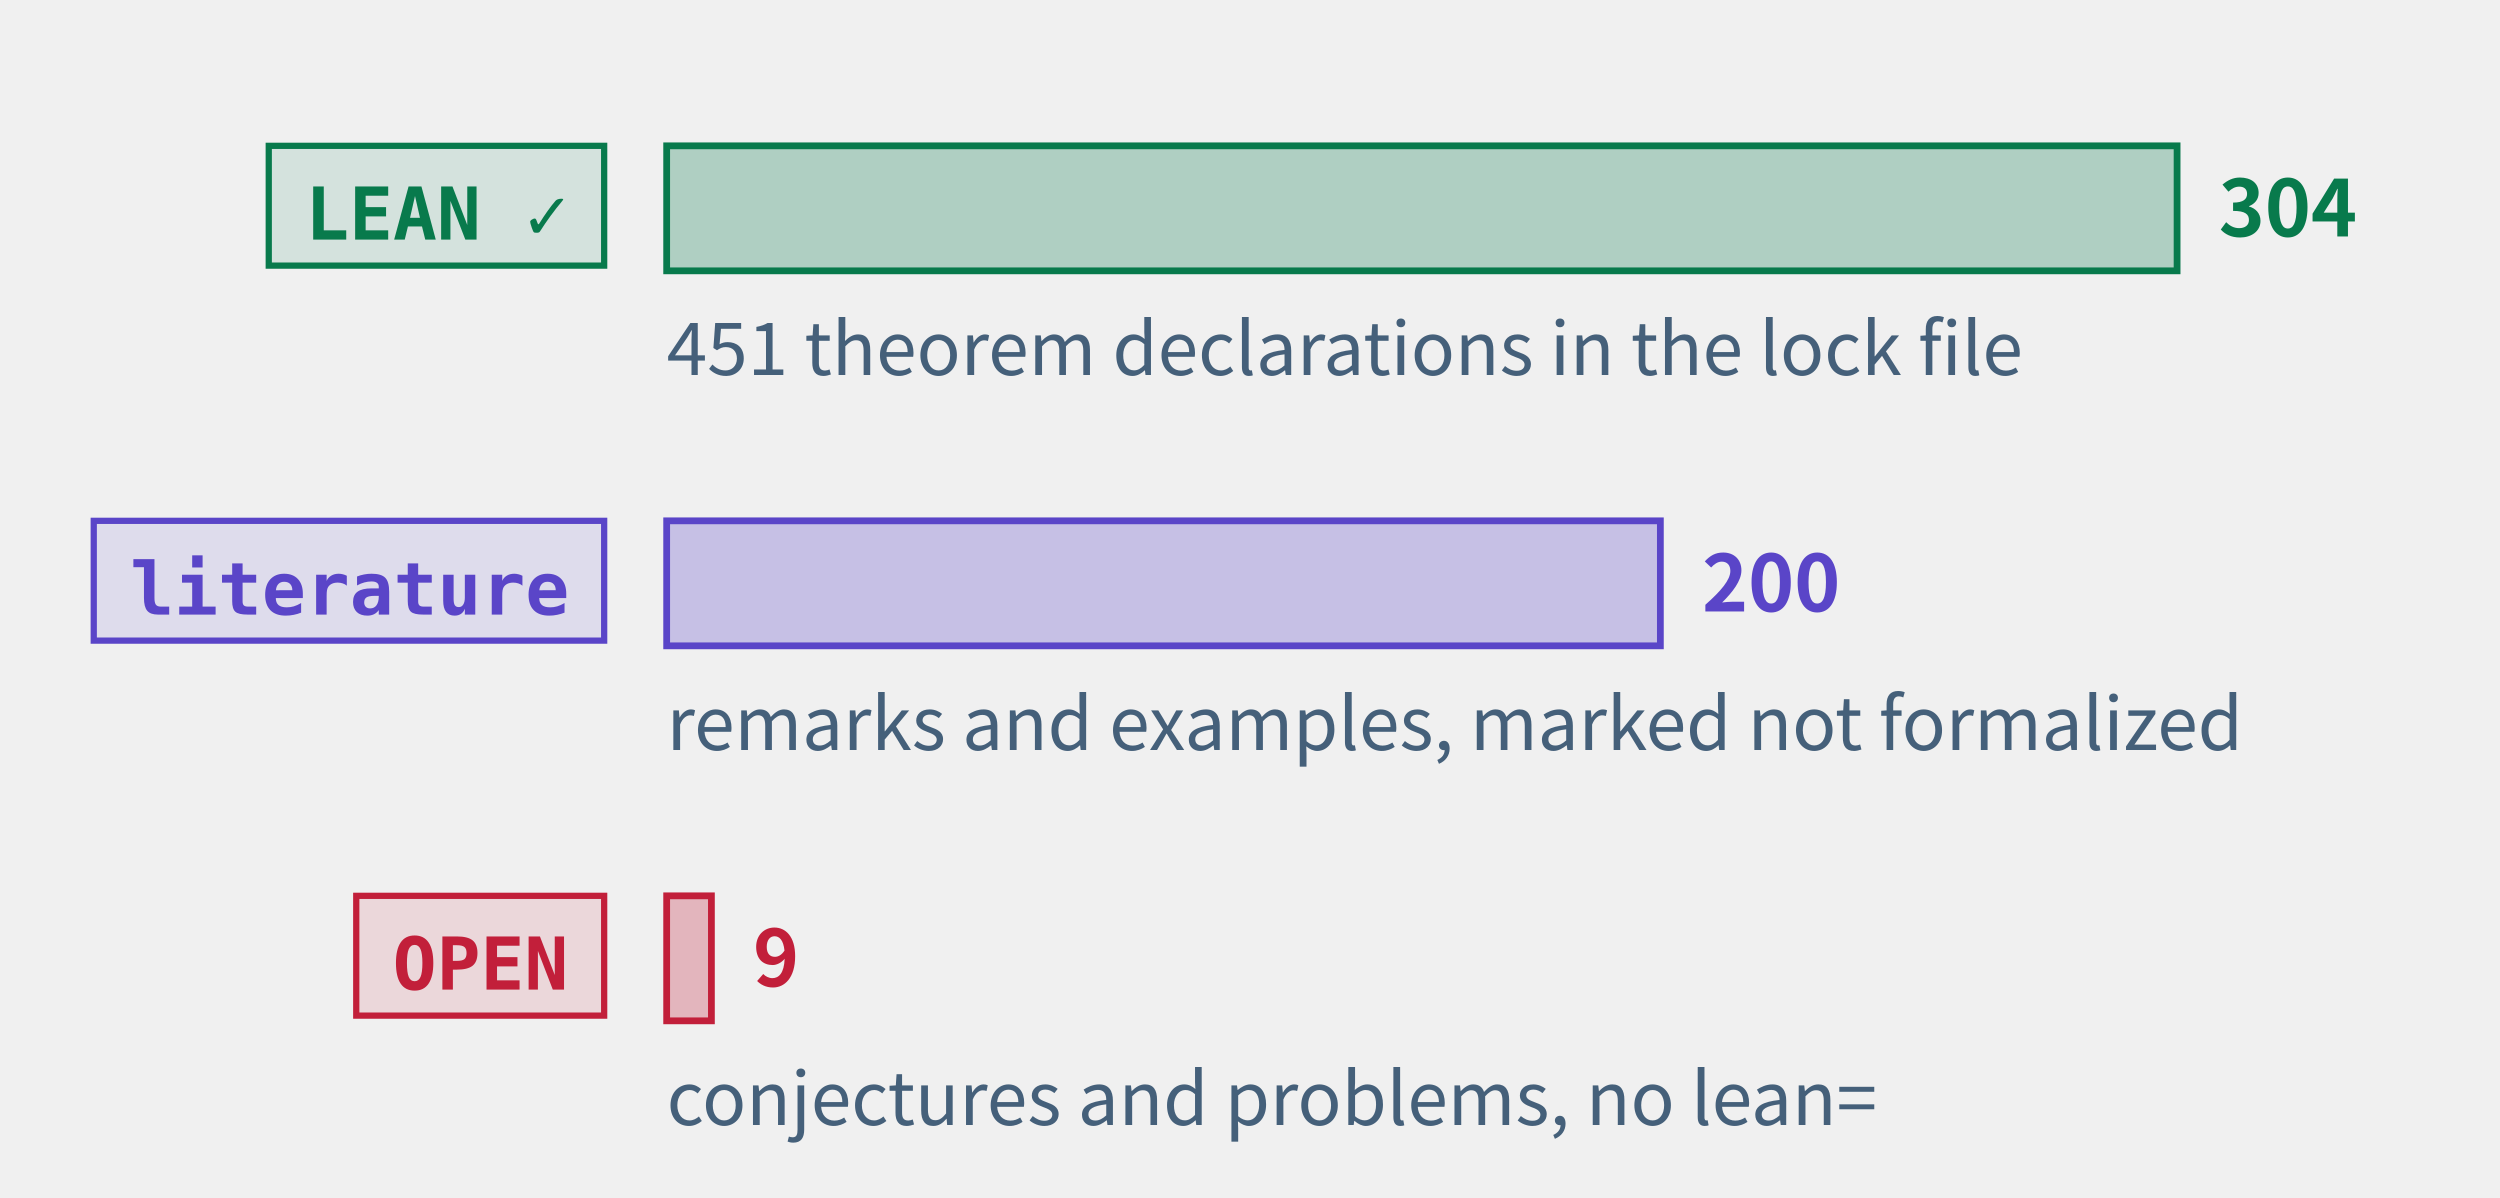
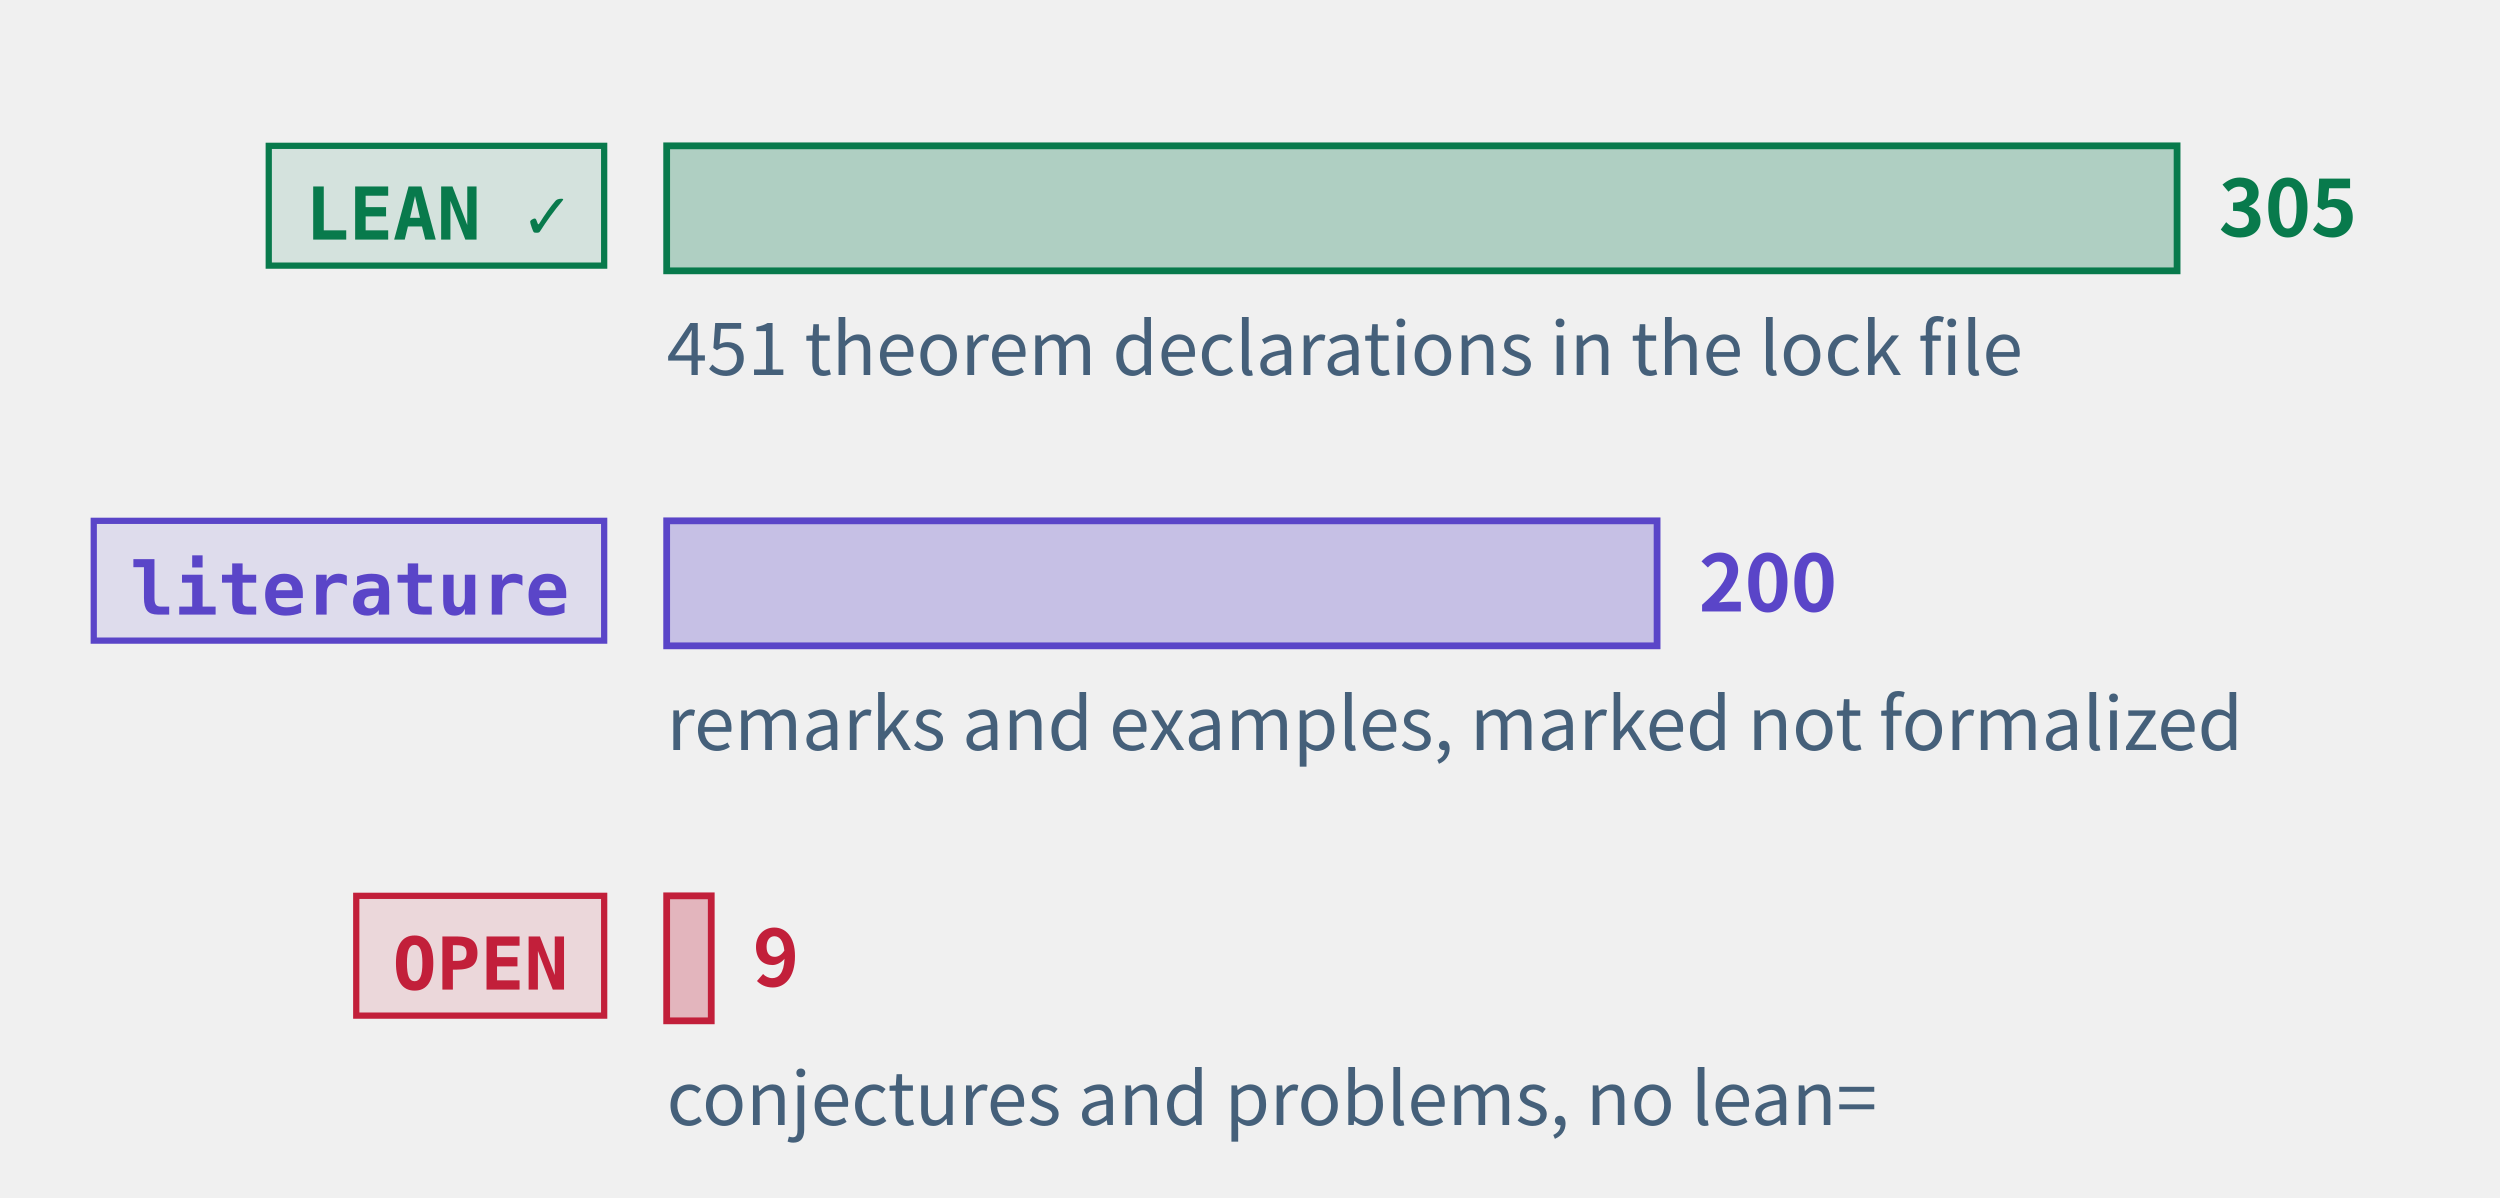
<svg xmlns="http://www.w3.org/2000/svg" class="tr-fig" data-tr-fig="prelude-three-tiers" data-lang="en" viewBox="0 0 480 230" width="480" height="230" font-family="'Noto Sans SC', 'Noto Sans CJK SC', 'Source Sans 3', 'PingFang SC', 'Microsoft YaHei', system-ui, sans-serif" role="img" aria-label="Three bars, each with a tag. The top bar is green, tagged LEAN ✓: the theorems, lemmas, propositions and corollaries with a Lean reference, the longest. The middle bar is violet, tagged “literature”: the remarks and examples marked as literature results. The bottom bar is red, tagged OPEN: the open conjectures and problems, very short. Each bar ends in its count; under the green bar a note gives the number of theorem declarations in the lock file.">
  <style>.ts-ink{stroke:#0b1622}.tf-ink{fill:#0b1622}.ts-dim{stroke:#45607a}.tf-dim{fill:#45607a}.ts-faint{stroke:#9db3c4}.tf-faint{fill:#9db3c4}.ts-edge{stroke:#b9d0dd}.tf-edge{fill:#b9d0dd}.ts-hot{stroke:#5f9bb5}.tf-hot{fill:#5f9bb5}.ts-bg{stroke:#ffffff}.tf-bg{fill:#ffffff}.ts-panel{stroke:#eef5f9}.tf-panel{fill:#eef5f9}.ts-sheet{stroke:#f7fbfd}.tf-sheet{fill:#f7fbfd}.ts-cyan{stroke:#007c8a}.tf-cyan{fill:#007c8a}.ts-magenta{stroke:#b0128f}.tf-magenta{fill:#b0128f}.ts-amber{stroke:#946200}.tf-amber{fill:#946200}.ts-violet{stroke:#5a45c8}.tf-violet{fill:#5a45c8}.ts-ok{stroke:#087a4c}.tf-ok{fill:#087a4c}.ts-warn{stroke:#c21f3a}.tf-warn{fill:#c21f3a}.ts-blue{stroke:#1d5fd0}.tf-blue{fill:#1d5fd0}.ts-orange{stroke:#b85410}.tf-orange{fill:#b85410}.ts-sigma{stroke:#28405a}.tf-sigma{fill:#28405a}@media (prefers-color-scheme:dark){.ts-ink{stroke:#d4efff}.tf-ink{fill:#d4efff}.ts-dim{stroke:#6f8ea5}.tf-dim{fill:#6f8ea5}.ts-faint{stroke:#34506a}.tf-faint{fill:#34506a}.ts-edge{stroke:#143049}.tf-edge{fill:#143049}.ts-hot{stroke:#1f5d7c}.tf-hot{fill:#1f5d7c}.ts-bg{stroke:#03060c}.tf-bg{fill:#03060c}.ts-panel{stroke:#07101b}.tf-panel{fill:#07101b}.ts-sheet{stroke:#050c16}.tf-sheet{fill:#050c16}.ts-cyan{stroke:#19f0ff}.tf-cyan{fill:#19f0ff}.ts-magenta{stroke:#ff2fd0}.tf-magenta{fill:#ff2fd0}.ts-amber{stroke:#ffc83d}.tf-amber{fill:#ffc83d}.ts-violet{stroke:#9d8cff}.tf-violet{fill:#9d8cff}.ts-ok{stroke:#46ffb2}.tf-ok{fill:#46ffb2}.ts-warn{stroke:#ff5064}.tf-warn{fill:#ff5064}.ts-blue{stroke:#2a7bff}.tf-blue{fill:#2a7bff}.ts-orange{stroke:#ff8a3c}.tf-orange{fill:#ff8a3c}.ts-sigma{stroke:#cfe3ff}.tf-sigma{fill:#cfe3ff}}</style>
  <rect x="51.6" y="28" width="64.4" height="23" class="ts-ok tf-ok" stroke-width="1.2" fill-opacity="0.12" />
  <text class="tf-ok tr-fig-mono" x="58.6" y="46" font-size="14" font-family="'JetBrains Mono', 'DejaVu Sans Mono', ui-monospace, Menlo, Consolas, monospace" font-weight="600">LEAN ✓</text>
  <rect x="128" y="28" width="290" height="24" class="ts-ok tf-ok" stroke-width="1.3" fill-opacity="0.28" />
-   <text class="tf-ok" x="426" y="45.4" font-size="15" font-weight="600">304</text>
+   <text class="tf-ok" x="426" y="45.4" font-size="15" font-weight="600">305</text>
  <rect x="18" y="100" width="98" height="23" class="ts-violet tf-violet" stroke-width="1.2" fill-opacity="0.12" />
  <text class="tf-violet tr-fig-mono" x="25" y="118" font-size="14" font-family="'JetBrains Mono', 'DejaVu Sans Mono', ui-monospace, Menlo, Consolas, monospace" font-weight="600">literature</text>
-   <rect x="128" y="100" width="190.79" height="24" class="ts-violet tf-violet" stroke-width="1.3" fill-opacity="0.28" />
-   <text class="tf-violet" x="326.79" y="117.4" font-size="15" font-weight="600">200</text>
+   <rect x="128" y="100" width="190.16" height="24" class="ts-violet tf-violet" stroke-width="1.3" fill-opacity="0.28" />
+   <text class="tf-violet" x="326.16" y="117.4" font-size="15" font-weight="600">200</text>
  <rect x="68.4" y="172" width="47.6" height="23" class="ts-warn tf-warn" stroke-width="1.2" fill-opacity="0.12" />
  <text class="tf-warn tr-fig-mono" x="75.4" y="190" font-size="14" font-family="'JetBrains Mono', 'DejaVu Sans Mono', ui-monospace, Menlo, Consolas, monospace" font-weight="600">OPEN</text>
-   <rect x="128" y="172" width="8.59" height="24" class="ts-warn tf-warn" stroke-width="1.3" fill-opacity="0.28" />
-   <text class="tf-warn" x="144.59" y="189.4" font-size="15" font-weight="600">9</text>
+   <rect x="128" y="172" width="8.56" height="24" class="ts-warn tf-warn" stroke-width="1.3" fill-opacity="0.28" />
+   <text class="tf-warn" x="144.56" y="189.4" font-size="15" font-weight="600">9</text>
  <text class="tf-dim" x="128" y="72" font-size="14">451 theorem declarations in the lock file</text>
  <text class="tf-dim" x="128" y="144" font-size="14">remarks and examples, marked not formalized</text>
  <text class="tf-dim" x="128" y="216" font-size="14">conjectures and problems, no lean=</text>
</svg>
